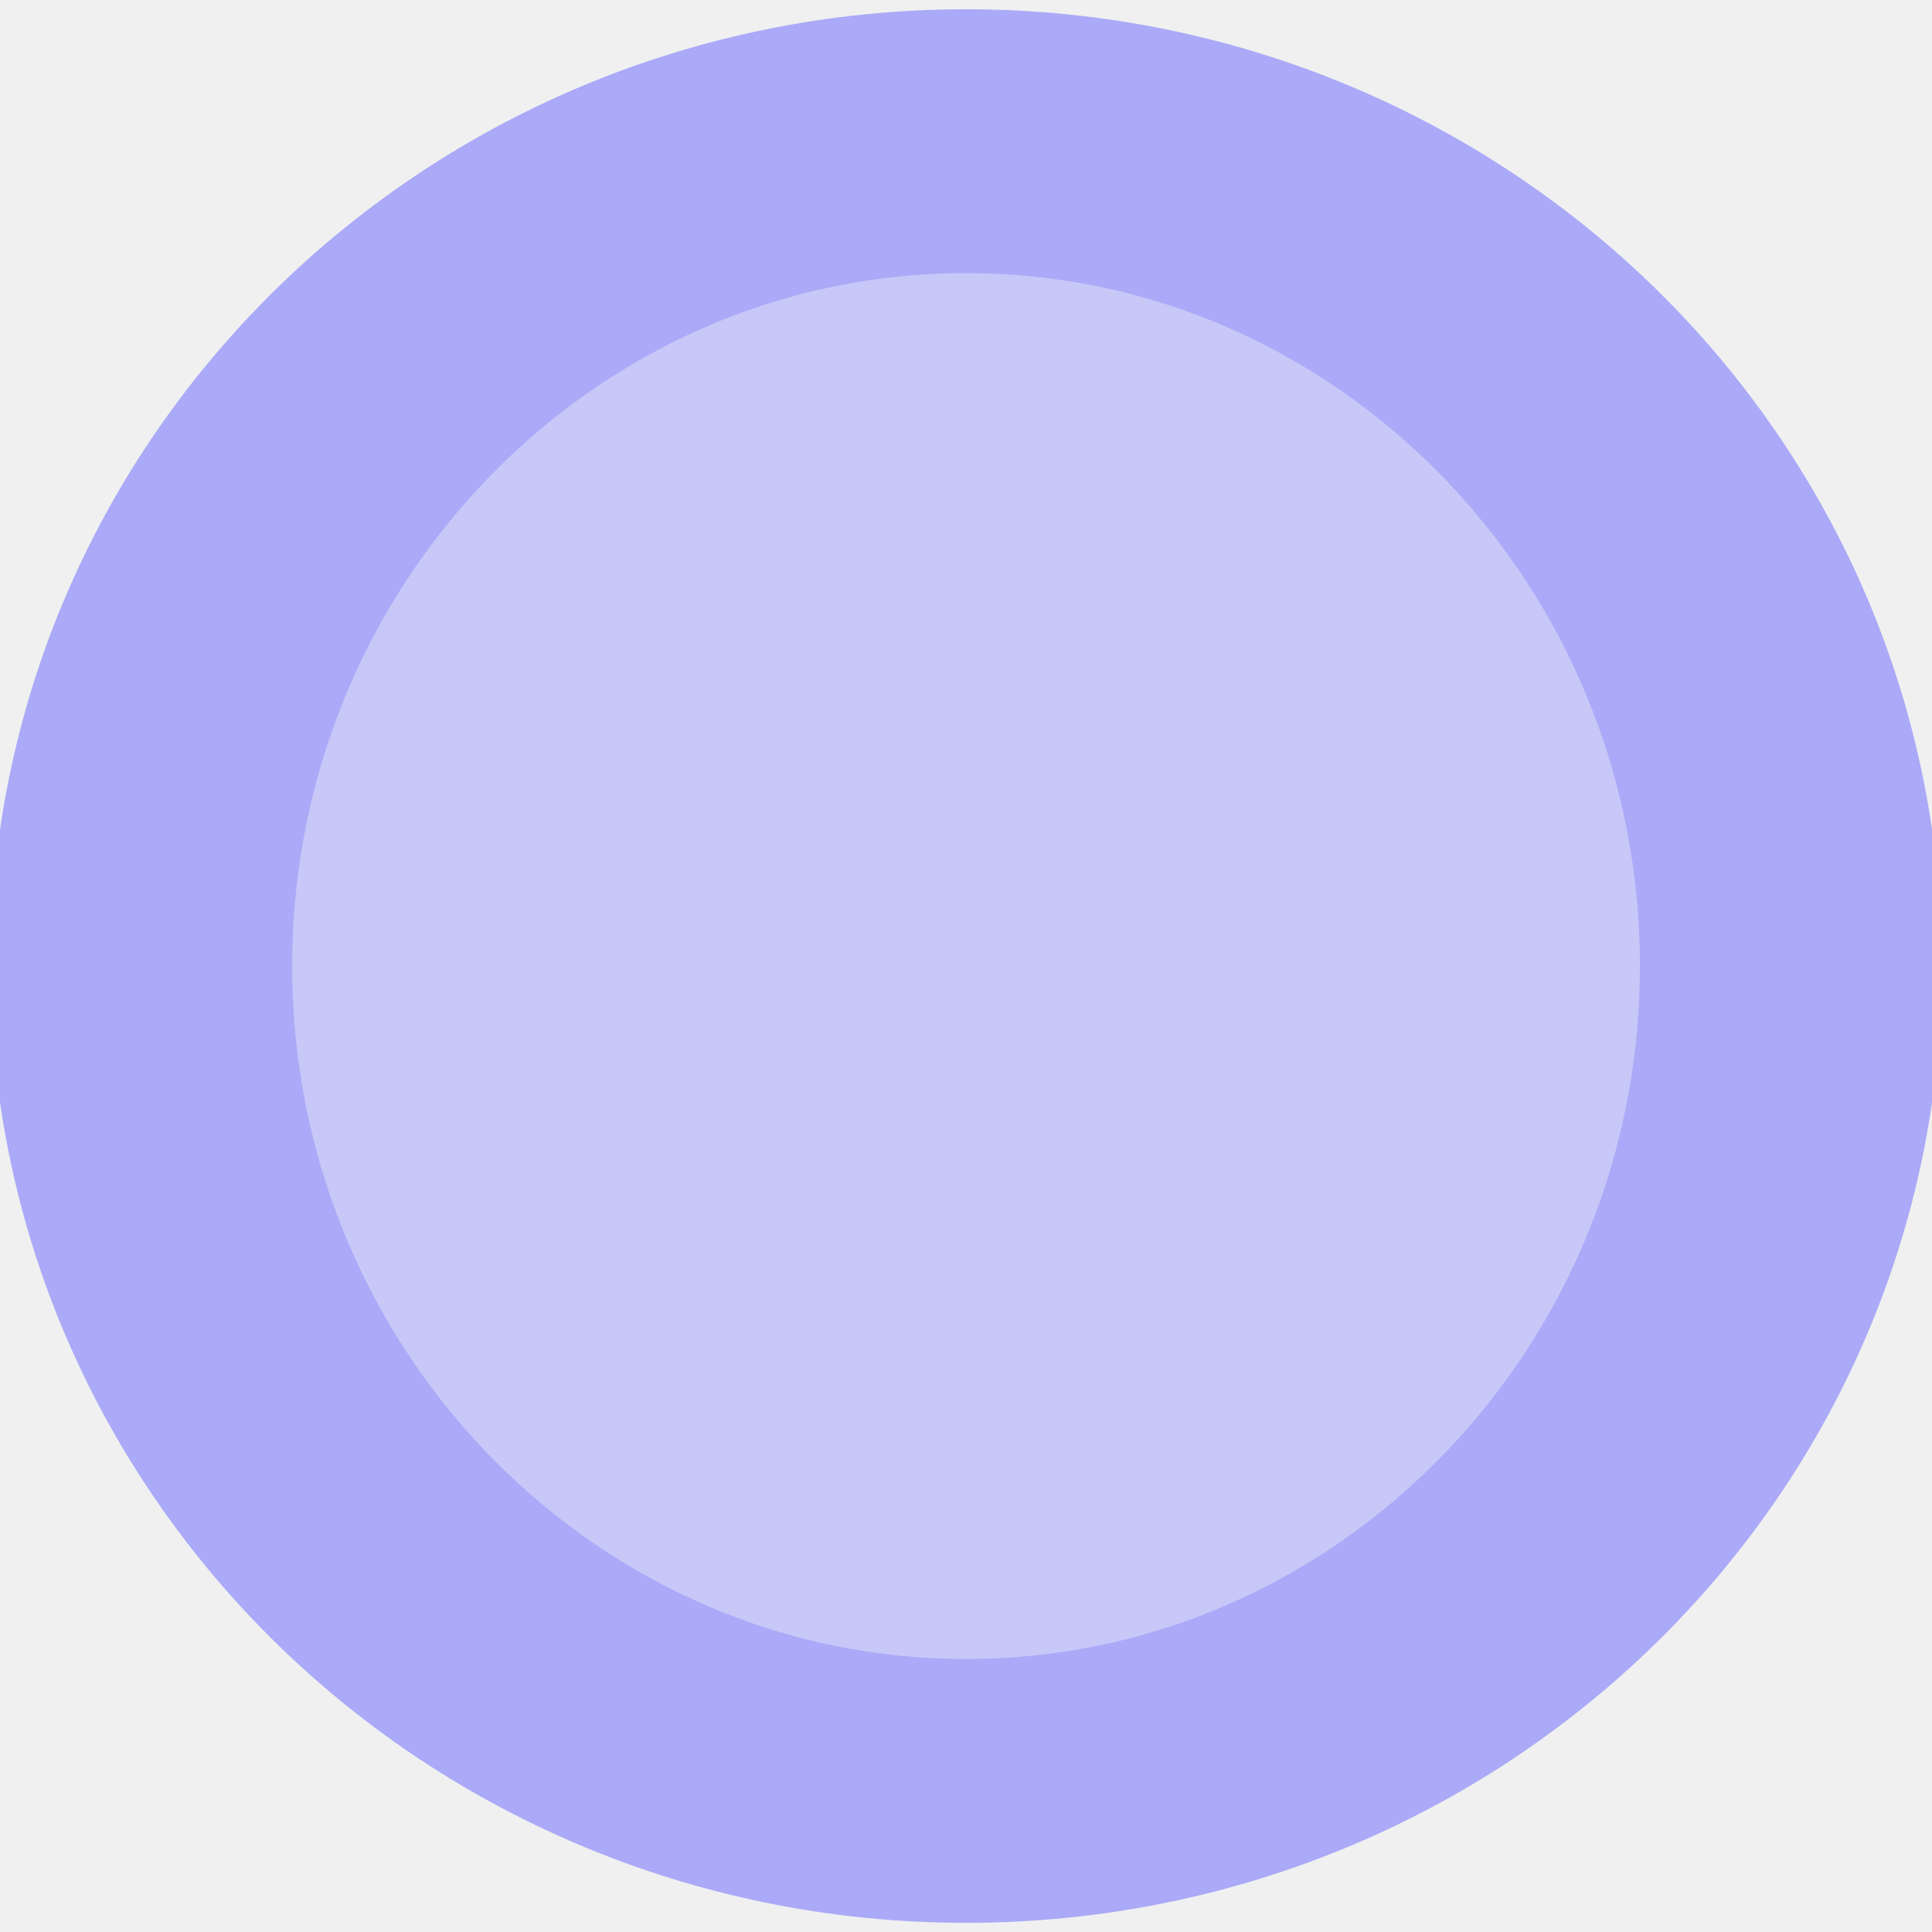
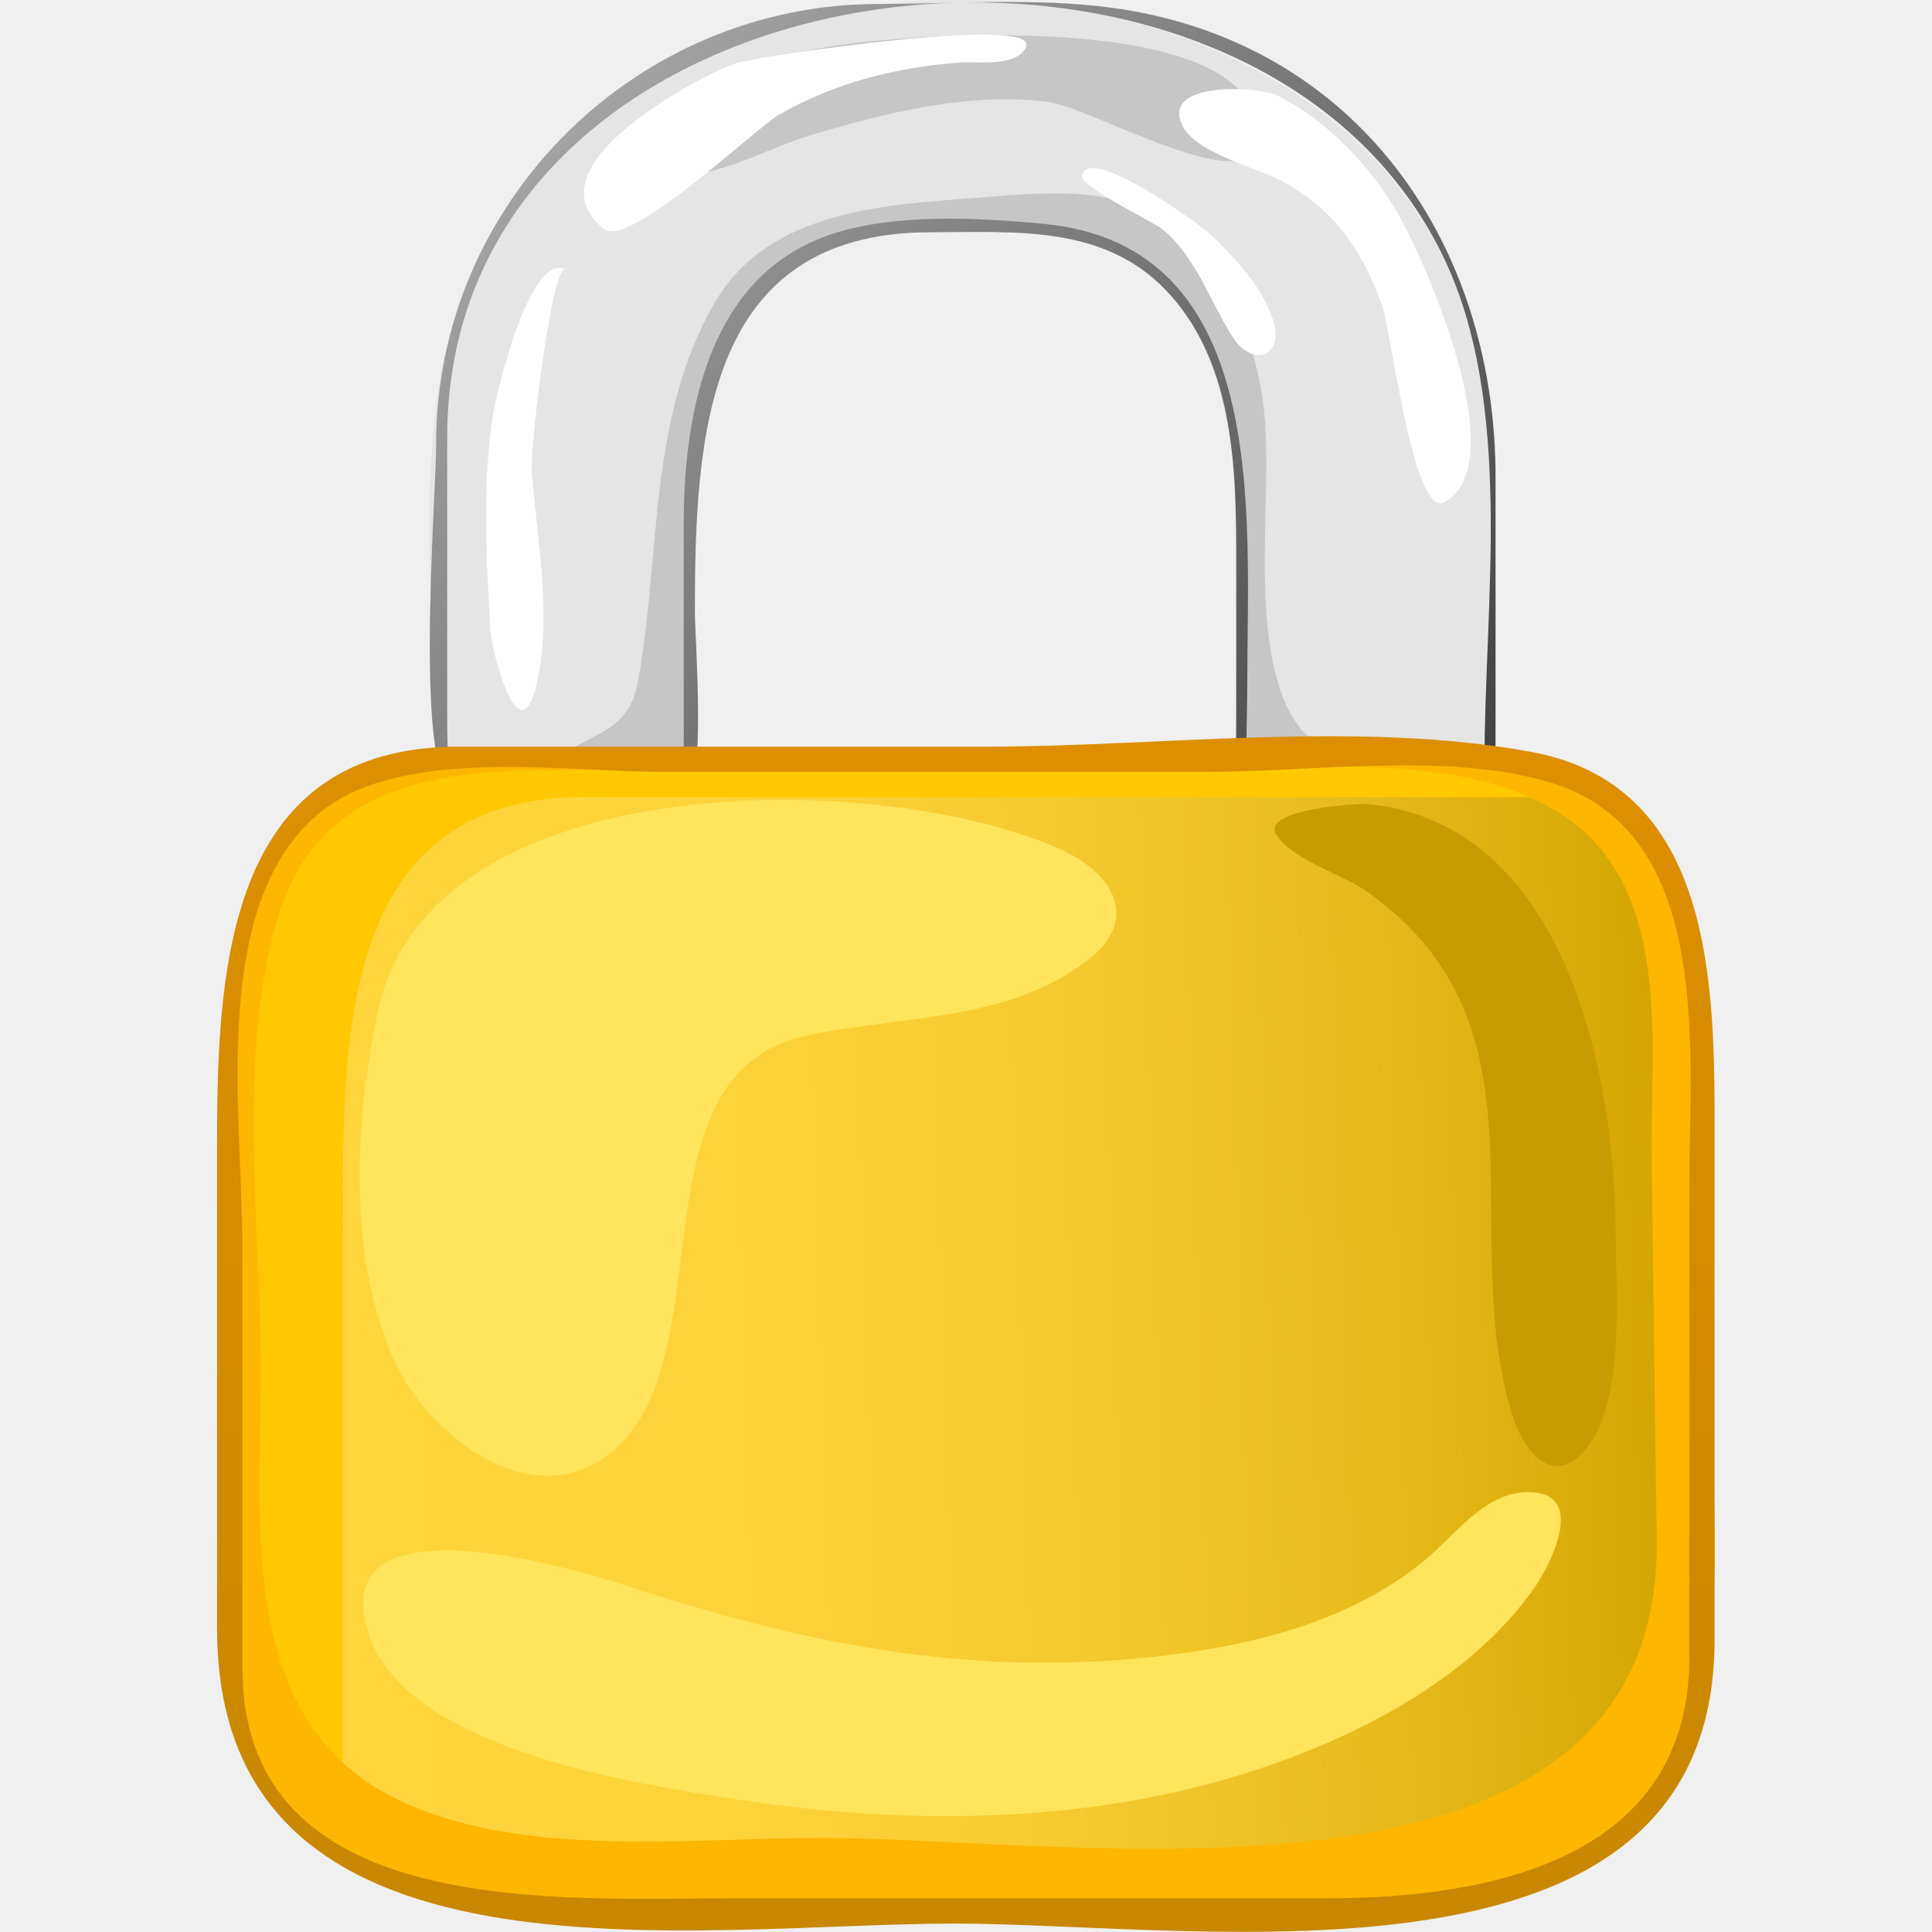
- <svg xmlns="http://www.w3.org/2000/svg" xmlns:xlink="http://www.w3.org/1999/xlink" version="1.1" x="0px" y="0px" width="5" height="5" viewBox="0 0 5 5" xml:space="preserve" id="svg2">
-   <defs id="defs9">
-     <linearGradient id="linearGradient5475">
-       <stop style="stop-color:#ff4c2f;stop-opacity:1;" offset="0" id="stop5477" />
-       <stop style="stop-color:#d91b1c;stop-opacity:1;" offset="1" id="stop5479" />
+ <svg xmlns="http://www.w3.org/2000/svg" height="5" id="Layer_1" space="preserve" style="overflow:visible" version="1.1" viewBox="0 0 5 5" width="5">
+   <defs id="defs61" />
+   <g id="g3" transform="matrix(0.03610184,0,0,0.03610184,0.5618316,-4.2558963e-4)">
+     <path d="m 54.757,61.18 c 0,-1.062 -1.443,-1.016 -2.15,-0.79 -0.098,1.213 1.243,0.958 -0.016,2.763 1.101,-0.291 1.824,-0.95 2.166,-1.973" id="path5" style="fill:#ffe600" />
+     <path d="m 33.463,37.514 c 0,-7.261 1.527,-16.303 8.889,-19.698 4.861,-2.24 13.018,-2.063 18.239,-1.028 14.832,2.936 12.472,22.021 12.472,33.375 0,5.101 -1.444,6.402 3.714,6.402 1.219,0 14.085,0.146 14.085,-0.139 0,-10.168 1.522,-21.672 -0.756,-31.662 -7.526,-33.018 -66.112,-33.018 -73.64,0 -2.277,9.99 -0.755,21.494 -0.755,31.662 0,0.287 11.615,0.139 12.679,0.139 6.193,0 5.073,-0.207 5.073,-6.402 0,-4.217 0,-8.434 0,-12.649" id="path7" style="fill:#e5e5e5" />
+     <path d="m 71.7,19.941 c -4.349,-6.429 -9.086,-6.406 -16.307,-5.826 -7.102,0.572 -15.802,0.732 -19.79,7.71 -3.052,5.339 -3.759,11.359 -4.296,17.332 -0.289,3.198 -0.555,6.421 -1.109,9.585 -0.706,4.005 -3.457,3.632 -5.963,5.811 3.262,0.023 6.525,0.046 9.787,0.07 0,-7.52 -0.462,-15.184 0.083,-22.688 1.012,-13.883 13.316,-17.22 25.258,-15.495 13.731,1.982 13.962,14.593 13.962,25.635 0,4.129 0,8.257 0,12.384 0,0.657 8.205,4.556 8.205,-0.422 -6.299,0.091 -6.443,-9.898 -6.427,-14.154 0.03,-7.643 1.021,-12.914 -3.403,-19.942" id="path9" style="fill:#c6c6c6" />
+     <linearGradient gradientTransform="matrix(76.2002,76.2007,76.2007,-76.2002,-15540.281,54801.852)" gradientUnits="userSpaceOnUse" id="XMLID_4_" x1="-258.106" x2="-256.155" y1="461.666" y2="461.666">
+       <stop id="stop12" offset="0" style="stop-color:#FFFFFF" />
+       <stop id="stop14" offset="1" style="stop-color:#000000" />
    </linearGradient>
-     <filter id="filter5171" color-interpolation-filters="sRGB">
-       <feGaussianBlur id="feGaussianBlur5173" result="result0" in="SourceAlpha" stdDeviation="6" />
-       <feSpecularLighting id="feSpecularLighting5175" specularExponent="25" specularConstant="1" surfaceScale="10" lighting-color="#ffffff" result="result1" in="result0">
-         <feDistantLight id="feDistantLight5177" azimuth="235" elevation="45" />
-       </feSpecularLighting>
-       <feComposite k4="0" k1="0" id="feComposite5179" in2="result1" k3="1" k2="1" operator="arithmetic" result="result4" in="SourceGraphic" />
-       <feComposite id="feComposite5181" in2="SourceAlpha" operator="in" result="result2" in="result4" />
-     </filter>
-     <filter color-interpolation-filters="sRGB" id="filter5439" width="1.5" height="1.5" x="-0.25" y="-0.25">
-       <feGaussianBlur id="feGaussianBlur5441" in="SourceAlpha" stdDeviation="5" result="blur" />
-       <feColorMatrix id="feColorMatrix5443" result="bluralpha" type="matrix" values="1 0 0 0 0 0 1 0 0 0 0 0 1 0 0 0 0 0 0.6 0 " />
-       <feOffset id="feOffset5445" in="bluralpha" dx="0" dy="4" result="offsetBlur" />
-       <feMerge id="feMerge5447">
-         <feMergeNode id="feMergeNode5449" in="offsetBlur" />
-         <feMergeNode id="feMergeNode5451" in="SourceGraphic" />
-       </feMerge>
-     </filter>
-     <clipPath clipPathUnits="userSpaceOnUse" id="clipPath5372">
-       <path style="fill:none;stroke:#000000;stroke-width:1;stroke-linecap:square;stroke-linejoin:miter;stroke-miterlimit:4;stroke-opacity:1;stroke-dasharray:none" id="path5374" d="m 343.319,779.514 a 63.243,63.243 0 1 1 -126.486,0 63.243,63.243 0 1 1 126.486,0 z" transform="matrix(0.8772733,0,0,0.8925886,-5.305828,167.1575)" />
-     </clipPath>
-     <linearGradient id="linearGradient5467">
-       <stop style="stop-color:#1a1a1a;stop-opacity:1;" offset="0" id="stop5469" />
-       <stop style="stop-color:#000000;stop-opacity:1;" offset="1" id="stop5471" />
+     <path d="m 47.417,0.296 c -17.391,0 -31.715,14.199 -31.715,31.575 0,3.959 -1.722,24.911 1.53,24.911 5.437,0 10.874,0 16.31,0 1.553,0 0.709,-11.14 0.709,-12.877 0,-12.75 0.771,-27.244 16.906,-27.244 5.92,0 12.296,-0.561 16.8,4.094 4.868,5.029 5.099,12.504 5.099,19.08 0,5.429 0,10.856 0,16.283 0,1.453 11.545,0.665 13.279,0.665 5.049,0 5.313,0.984 5.313,-3.971 0,-6.198 0,-12.394 0,-18.592 0,-15.775 -8.867,-29.835 -25.06,-33.235 -6.184,-1.3 -12.89,-0.689 -19.171,-0.689 M 16.495,31.37 c 0,-35.45 57.622,-41.998 71.481,-12.795 5.009,10.554 2.878,24.71 2.878,36.059 0,3.021 -8.366,1.455 -10.915,1.455 -7.126,0 -6.089,-0.091 -6.089,-7.175 0,-12.017 1.714,-31.33 -14.633,-32.86 -5.098,-0.476 -11.916,-0.85 -16.625,1.318 -7.579,3.485 -9.14,12.727 -9.14,20.196 0,5.211 0,10.425 0,15.638 0,5.167 -6.429,2.883 -10.882,2.883 -5.833,0 -6.076,0.979 -6.076,-4.8 0,-6.232 0,-12.465 0,-18.698 0.001,-0.406 0.001,-0.815 0.001,-1.221" id="path16" style="fill:url(#XMLID_4_)" />
+     <path d="M 74.351,8.301 C 76.601,15.993 63.03,7.712 59.437,7.291 53.709,6.621 47.629,8.15 42.192,9.821 39.407,10.675 34.977,13.173 31.963,12.522 29.88,12.071 31.618,8.898 32.46,8.093 35.756,4.937 41.029,3.704 45.389,3.134 50.449,2.471 72.201,0.941 74.351,8.301" id="path18" style="fill:#c6c6c6" />
+     <path d="m 19.794,29.649 c -0.808,5.069 -0.499,10.577 -0.188,15.674 0.077,1.288 2.007,8.92 3.256,3.89 1.197,-4.824 0.083,-10.516 -0.307,-15.388 -0.136,-1.734 1.462,-14.972 2.432,-14.509 -2.635,-1.253 -5.003,9.135 -5.193,10.333" id="path20" style="fill:#ffffff" />
+     <path d="m 71.133,16.734 c 1.756,1.653 3.757,3.805 4.546,6.142 0.904,2.672 -1.422,3.55 -2.854,1.33 -1.643,-2.551 -2.668,-5.846 -5.102,-7.792 -0.608,-0.487 -5.849,-3.023 -5.715,-3.788 0.427,-2.399 8.629,3.641 9.125,4.108" id="path22" style="fill:#ffffff" />
+     <path d="M 57.991,3.386 C 57.324,4.835 54.518,4.407 53.304,4.492 48.746,4.81 44.244,5.949 40.271,8.241 38.62,9.193 29.536,17.86 27.741,16.437 22.069,11.93 34.779,5.38 37.169,4.55 38.543,4.072 59.081,1.024 57.991,3.386" id="path24" style="fill:#ffffff" />
+     <path d="m 84.633,15.285 c 1.854,3.186 8.464,17.998 3.315,20.747 -2.18,1.163 -3.84,-12.51 -4.433,-14.133 -1.434,-3.927 -3.298,-6.686 -6.969,-8.79 -1.846,-1.058 -6.355,-2.05 -7.356,-4.117 -1.555,-3.215 5.489,-2.769 6.772,-2.148 3.537,1.715 6.709,5.069 8.671,8.441" id="path26" style="fill:#ffffff" />
+     <linearGradient gradientUnits="userSpaceOnUse" id="XMLID_5_" x1="7.392" x2="103.56" y1="96.979" y2="94.122">
+       <stop id="stop29" offset="0" style="stop-color:#FFD53D" />
+       <stop id="stop31" offset="0.302" style="stop-color:#FDD33A" />
+       <stop id="stop33" offset="0.535" style="stop-color:#F6CB30" />
+       <stop id="stop35" offset="0.745" style="stop-color:#EABE20" />
+       <stop id="stop37" offset="0.94" style="stop-color:#DAAC09" />
+       <stop id="stop39" offset="1" style="stop-color:#D4A500" />
    </linearGradient>
-     <radialGradient xlink:href="#linearGradient5467" id="radialGradient4243" gradientUnits="userSpaceOnUse" gradientTransform="matrix(1.566995,-0.00946795,0.00596864,0.9878404,-140.252,12.87845)" cx="238.389" cy="879.164" fx="238.389" fy="879.164" r="64.877" />
-     <linearGradient id="linearGradient3892">
-       <stop style="stop-color:#1a1a1a;stop-opacity:1;" offset="0" id="stop3894" />
-       <stop style="stop-color:#000000;stop-opacity:1;" offset="1" id="stop3896" />
+     <path d="m 106.442,119.543 c 0,15.563 -16.803,17.455 -28.827,17.455 -11.972,0 -23.946,0 -35.917,0 -10.132,0 -22.237,1.413 -31.599,-2.989 C -1.319,128.639 0.905,115.671 0.905,105.244 0.905,94.79 0.491,84.24 1,73.79 1.654,60.305 7.923,54.44 21.005,54.44 c 22.164,0 44.33,0 66.495,0 16.627,0 18.942,12.089 18.942,26.368 0,12.912 0,25.824 0,38.735" id="path41" style="fill:url(#XMLID_5_)" />
+     <path d="m 94.229,106.979 c 3.975,0.198 1.291,5.347 0.112,6.991 -4.356,6.093 -11.635,10.018 -18.534,12.465 -12.174,4.317 -25.604,4.537 -38.266,2.61 -7.056,-1.072 -24.077,-3.506 -26.72,-12.031 -3.099,-10.001 15.294,-4.391 18.506,-3.341 12.626,4.135 24.352,6.559 37.719,5.116 6.896,-0.746 14.029,-2.416 19.5,-6.912 2.257,-1.852 4.429,-5.064 7.683,-4.898" id="path43" style="fill:#ffe45c" />
+     <path d="m 100.259,88.635 c 0,3.883 0.878,13.111 -2.885,15.984 -2.182,1.664 -3.929,-1.259 -4.48,-3.014 -4.209,-13.383 3.196,-27.977 -10.471,-37.687 -1.68,-1.194 -5.415,-2.291 -6.503,-4.09 -1.083,-1.788 5.825,-2.245 6.531,-2.177 14.289,1.341 17.808,19.593 17.808,30.984" id="path45" style="fill:#c79c00" />
+     <path d="m 11.523,72.528 c -1.634,7.877 -2.156,17.012 0.984,24.602 2.238,5.411 9.856,11.733 15.704,7.029 C 36.52,97.478 29.567,77.136 42.055,74.304 48.87,72.759 56.587,73.371 62.451,68.82 66.184,65.921 64.246,62.638 60.568,60.945 47.993,55.157 15.237,54.652 11.523,72.528" id="path47" style="fill:#ffe45c" />
+     <path d="m 9.031,127.001 c 0,-12.627 0,-25.254 0,-37.881 0,-13.418 -0.844,-31.963 17.216,-31.963 24.504,0 49.007,0 73.511,0 -4.673,-3.345 -10.843,-2.717 -16.301,-2.717 -7.783,0 -15.568,0 -23.354,0 -14.112,0 -28.224,0 -42.336,0 -19.283,0 -16.862,21.031 -16.862,34.84 0,12.786 -5.038,38.213 9.402,44.823 -0.904,-2.253 -1.276,-4.683 -1.276,-7.102" id="path49" style="fill:#ffc800" />
+     <path d="m 89.772,54.44 c -20.578,0 -41.154,0 -61.733,0 -8.29,0 -19.589,-1.701 -24.273,6.911 -4.839,8.896 -2.861,22.674 -2.861,32.56 0,9.431 -2.283,22.323 0.923,31.45 4.283,12.189 20.083,11.638 30.735,11.638 12.453,0 24.905,0 37.358,0 10.37,0 23.576,1.565 31.793,-5.912 8.771,-7.981 4.728,-29.889 4.728,-40.305 0,-13.715 2.837,-36.342 -16.67,-36.342 m 13.432,56.3 c 0,28.007 -41.422,21.026 -59.807,21.026 -9.479,0 -21.106,1.453 -29.939,-2.51 C 1.261,123.784 3.144,109.362 3.144,98.3 3.144,88.153 1.329,75.328 4.456,65.48 8.113,53.963 20.447,55.25 30.155,55.25 c 12.783,0 25.563,0 38.347,0 8.824,0 21.707,-1.861 28.947,3.919 6.777,5.41 5.286,15.995 5.388,23.759 0.123,9.27 0.245,18.541 0.367,27.812" id="path51" style="fill:#ffb600" />
+     <linearGradient gradientTransform="matrix(0,126.6817,126.6817,0,-58425.73,32328.262)" gradientUnits="userSpaceOnUse" id="XMLID_6_" x1="-254.836" x2="-252.832" y1="461.623" y2="461.623">
+       <stop id="stop54" offset="0" style="stop-color:#DF9000" />
+       <stop id="stop56" offset="1" style="stop-color:#9F7800" />
    </linearGradient>
-     <mask maskUnits="userSpaceOnUse" id="mask4163">
-       <g id="g4165">
-         <path style="fill:url(#linearGradient4173);fill-opacity:1;stroke:none" d="m 238.085,888.177 0,39.561 c 5.468,-8.609 11.21,-17.53 13.94,-27.693 -2.182,-3.645 -7.103,-7.912 -13.94,-11.868 z" id="path4167" />
-         <path style="fill:none;stroke:url(#linearGradient4175);stroke-width:1;stroke-linecap:butt;stroke-linejoin:round;stroke-miterlimit:4;stroke-opacity:1;stroke-dasharray:none" d="m 238.085,885.535 0,46.606" id="path4169" clip-path="url(#clipPath4051)" />
-         <path id="path4171" d="m 238.085,888.177 0,39.561 c -5.468,-8.609 -11.21,-17.53 -13.94,-27.693 2.182,-3.645 7.103,-7.912 13.94,-11.868 z" style="fill:url(#linearGradient4177);fill-opacity:1;stroke:none" />
-       </g>
-     </mask>
-     <linearGradient xlink:href="#linearGradient4114" id="linearGradient4173" gradientUnits="userSpaceOnUse" x1="243.361" y1="900.043" x2="247.628" y2="893.636" />
-     <linearGradient id="linearGradient4114">
-       <stop style="stop-color:#000000;stop-opacity:1;" offset="0" id="stop4116" />
-       <stop id="stop4199" offset="0.5" style="stop-color:#b67800;stop-opacity:1;" />
-       <stop style="stop-color:#fcaf1c;stop-opacity:1;" offset="1" id="stop4118" />
-     </linearGradient>
-     <linearGradient xlink:href="#linearGradient4059" id="linearGradient4175" gradientUnits="userSpaceOnUse" x1="237.836" y1="888.36" x2="237.957" y2="927.429" />
-     <linearGradient id="linearGradient4059">
-       <stop style="stop-color:#feb82c;stop-opacity:1;" offset="0" id="stop4061" />
-       <stop style="stop-color:#f3b417;stop-opacity:1;" offset="1" id="stop4063" />
-     </linearGradient>
-     <clipPath clipPathUnits="userSpaceOnUse" id="clipPath4051">
-       <g id="g4053" style="fill:none;stroke:#ffffff">
-         <path style="fill:none;stroke:#ffffff;stroke-width:0.533;stroke-linecap:butt;stroke-linejoin:round;stroke-miterlimit:4;stroke-opacity:1;stroke-dasharray:none" d="m 238.085,888.177 0,39.561 c 5.468,-8.609 11.21,-17.53 13.94,-27.693 -2.182,-3.645 -7.103,-7.912 -13.94,-11.868 z" id="path4055" />
-         <path id="path4057" d="m 238.085,888.177 0,39.561 c -5.468,-8.609 -11.21,-17.53 -13.94,-27.693 2.182,-3.645 7.103,-7.912 13.94,-11.868 z" style="fill:none;stroke:#ffffff;stroke-width:0.533;stroke-linecap:butt;stroke-linejoin:round;stroke-miterlimit:4;stroke-opacity:1;stroke-dasharray:none" />
-       </g>
-     </clipPath>
-     <linearGradient xlink:href="#linearGradient4122" id="linearGradient4177" gradientUnits="userSpaceOnUse" x1="231.305" y1="899.917" x2="228.286" y2="892.883" />
-     <linearGradient id="linearGradient4122">
-       <stop style="stop-color:#f3b417;stop-opacity:1;" offset="0" id="stop4124" />
-       <stop style="stop-color:#fcaf1c;stop-opacity:1;" offset="1" id="stop4126" />
-     </linearGradient>
-     <linearGradient xlink:href="#linearGradient4059" id="linearGradient4239" gradientUnits="userSpaceOnUse" x1="237.836" y1="888.36" x2="237.957" y2="927.429" />
-     <linearGradient id="linearGradient3921">
-       <stop style="stop-color:#feb82c;stop-opacity:1;" offset="0" id="stop3923" />
-       <stop style="stop-color:#f3b417;stop-opacity:1;" offset="1" id="stop3925" />
-     </linearGradient>
-     <clipPath clipPathUnits="userSpaceOnUse" id="clipPath3927">
-       <g id="g3929" style="fill:none;stroke:#ffffff">
-         <path style="fill:none;stroke:#ffffff;stroke-width:0.533;stroke-linecap:butt;stroke-linejoin:round;stroke-miterlimit:4;stroke-opacity:1;stroke-dasharray:none" d="m 238.085,888.177 0,39.561 c 5.468,-8.609 11.21,-17.53 13.94,-27.693 -2.182,-3.645 -7.103,-7.912 -13.94,-11.868 z" id="path3931" />
-         <path id="path3933" d="m 238.085,888.177 0,39.561 c -5.468,-8.609 -11.21,-17.53 -13.94,-27.693 2.182,-3.645 7.103,-7.912 13.94,-11.868 z" style="fill:none;stroke:#ffffff;stroke-width:0.533;stroke-linecap:butt;stroke-linejoin:round;stroke-miterlimit:4;stroke-opacity:1;stroke-dasharray:none" />
-       </g>
-     </clipPath>
-     <linearGradient id="linearGradient4201">
-       <stop id="stop4203" offset="0" style="stop-color:#986400;stop-opacity:1;" />
-       <stop style="stop-color:#b67800;stop-opacity:1;" offset="0.74" id="stop4205" />
-       <stop id="stop4207" offset="1" style="stop-color:#fcaf1c;stop-opacity:1;" />
-     </linearGradient>
-     <linearGradient id="linearGradient3941">
-       <stop style="stop-color:#f3b417;stop-opacity:1;" offset="0" id="stop3943" />
-       <stop style="stop-color:#fcaf1c;stop-opacity:1;" offset="1" id="stop3945" />
-     </linearGradient>
-     <linearGradient id="linearGradient4293">
-       <stop style="stop-color:#e4310d;stop-opacity:1;" offset="0" id="stop4295" />
-       <stop style="stop-color:#c0290b;stop-opacity:0;" offset="1" id="stop4297" />
-     </linearGradient>
-     <linearGradient id="linearGradient3952">
-       <stop style="stop-color:#e4310d;stop-opacity:1;" offset="0" id="stop3954" />
-       <stop style="stop-color:#c0290b;stop-opacity:0;" offset="1" id="stop3956" />
-     </linearGradient>
-     <radialGradient xlink:href="#linearGradient4293" id="radialGradient4127" cx="254.456" cy="157.432" fx="254.456" fy="157.432" r="13.968" gradientTransform="matrix(1.476678,0.05396358,-0.03075353,0.8415503,-116.4521,13.09799)" gradientUnits="userSpaceOnUse" />
-     <linearGradient id="linearGradient3959">
-       <stop style="stop-color:#e4310d;stop-opacity:1;" offset="0" id="stop3961" />
-       <stop style="stop-color:#c0290b;stop-opacity:0;" offset="1" id="stop3963" />
-     </linearGradient>
-   </defs>
-   <g id="all_friends" transform="translate(-0.007,-474.998)">
-     <g transform="matrix(3.241158,0,0,3.241158,-523.4014,-137.4974)" id="g4234">
-       <path style="opacity:0.5;fill:#a0a0ff;fill-opacity:1;stroke:#6464ff;stroke-width:13.278;stroke-miterlimit:4;stroke-opacity:1;stroke-dasharray:none" id="path3061" d="m -90.254,-43.843 a 36.263,41.501 0 1 1 -72.526,0 36.263,41.501 0 1 1 72.526,0 z" transform="matrix(0.01816227,0,0,0.01586995,164.5573,190.4414)" />
-     </g>
+     <path d="M 17.332,53.535 C 0.918,53.535 0,69.008 0,81.737 c 0,11.677 0,23.353 0,35.029 0,26.764 34.278,21.139 52.85,21.139 17.913,0 54.497,6.022 54.497,-20.328 0,-11.599 0,-23.202 0,-34.802 0,-10.9 0.524,-26.338 -13.127,-28.86 -12.377,-2.288 -26.529,-0.38 -39.023,-0.38 -12.622,0 -25.244,0 -37.865,0 M 1.811,119.543 c 0,-10.087 0,-20.175 0,-30.263 0,-9.396 -2.441,-24.733 5.753,-31.166 5.818,-4.566 17.395,-2.769 24.321,-2.769 13.035,0 26.071,0 39.106,0 7.541,0 17.103,-1.443 24.492,0.734 11.837,3.489 10.054,19.266 10.054,29.061 0,11.222 0,22.444 0,33.668 0,14.442 -14.181,17.284 -25.958,17.284 -14.052,0 -28.103,0 -42.153,0 -12.864,10e-4 -35.615,1.685 -35.615,-16.549" id="path58" style="fill:url(#XMLID_6_)" />
  </g>
</svg>
